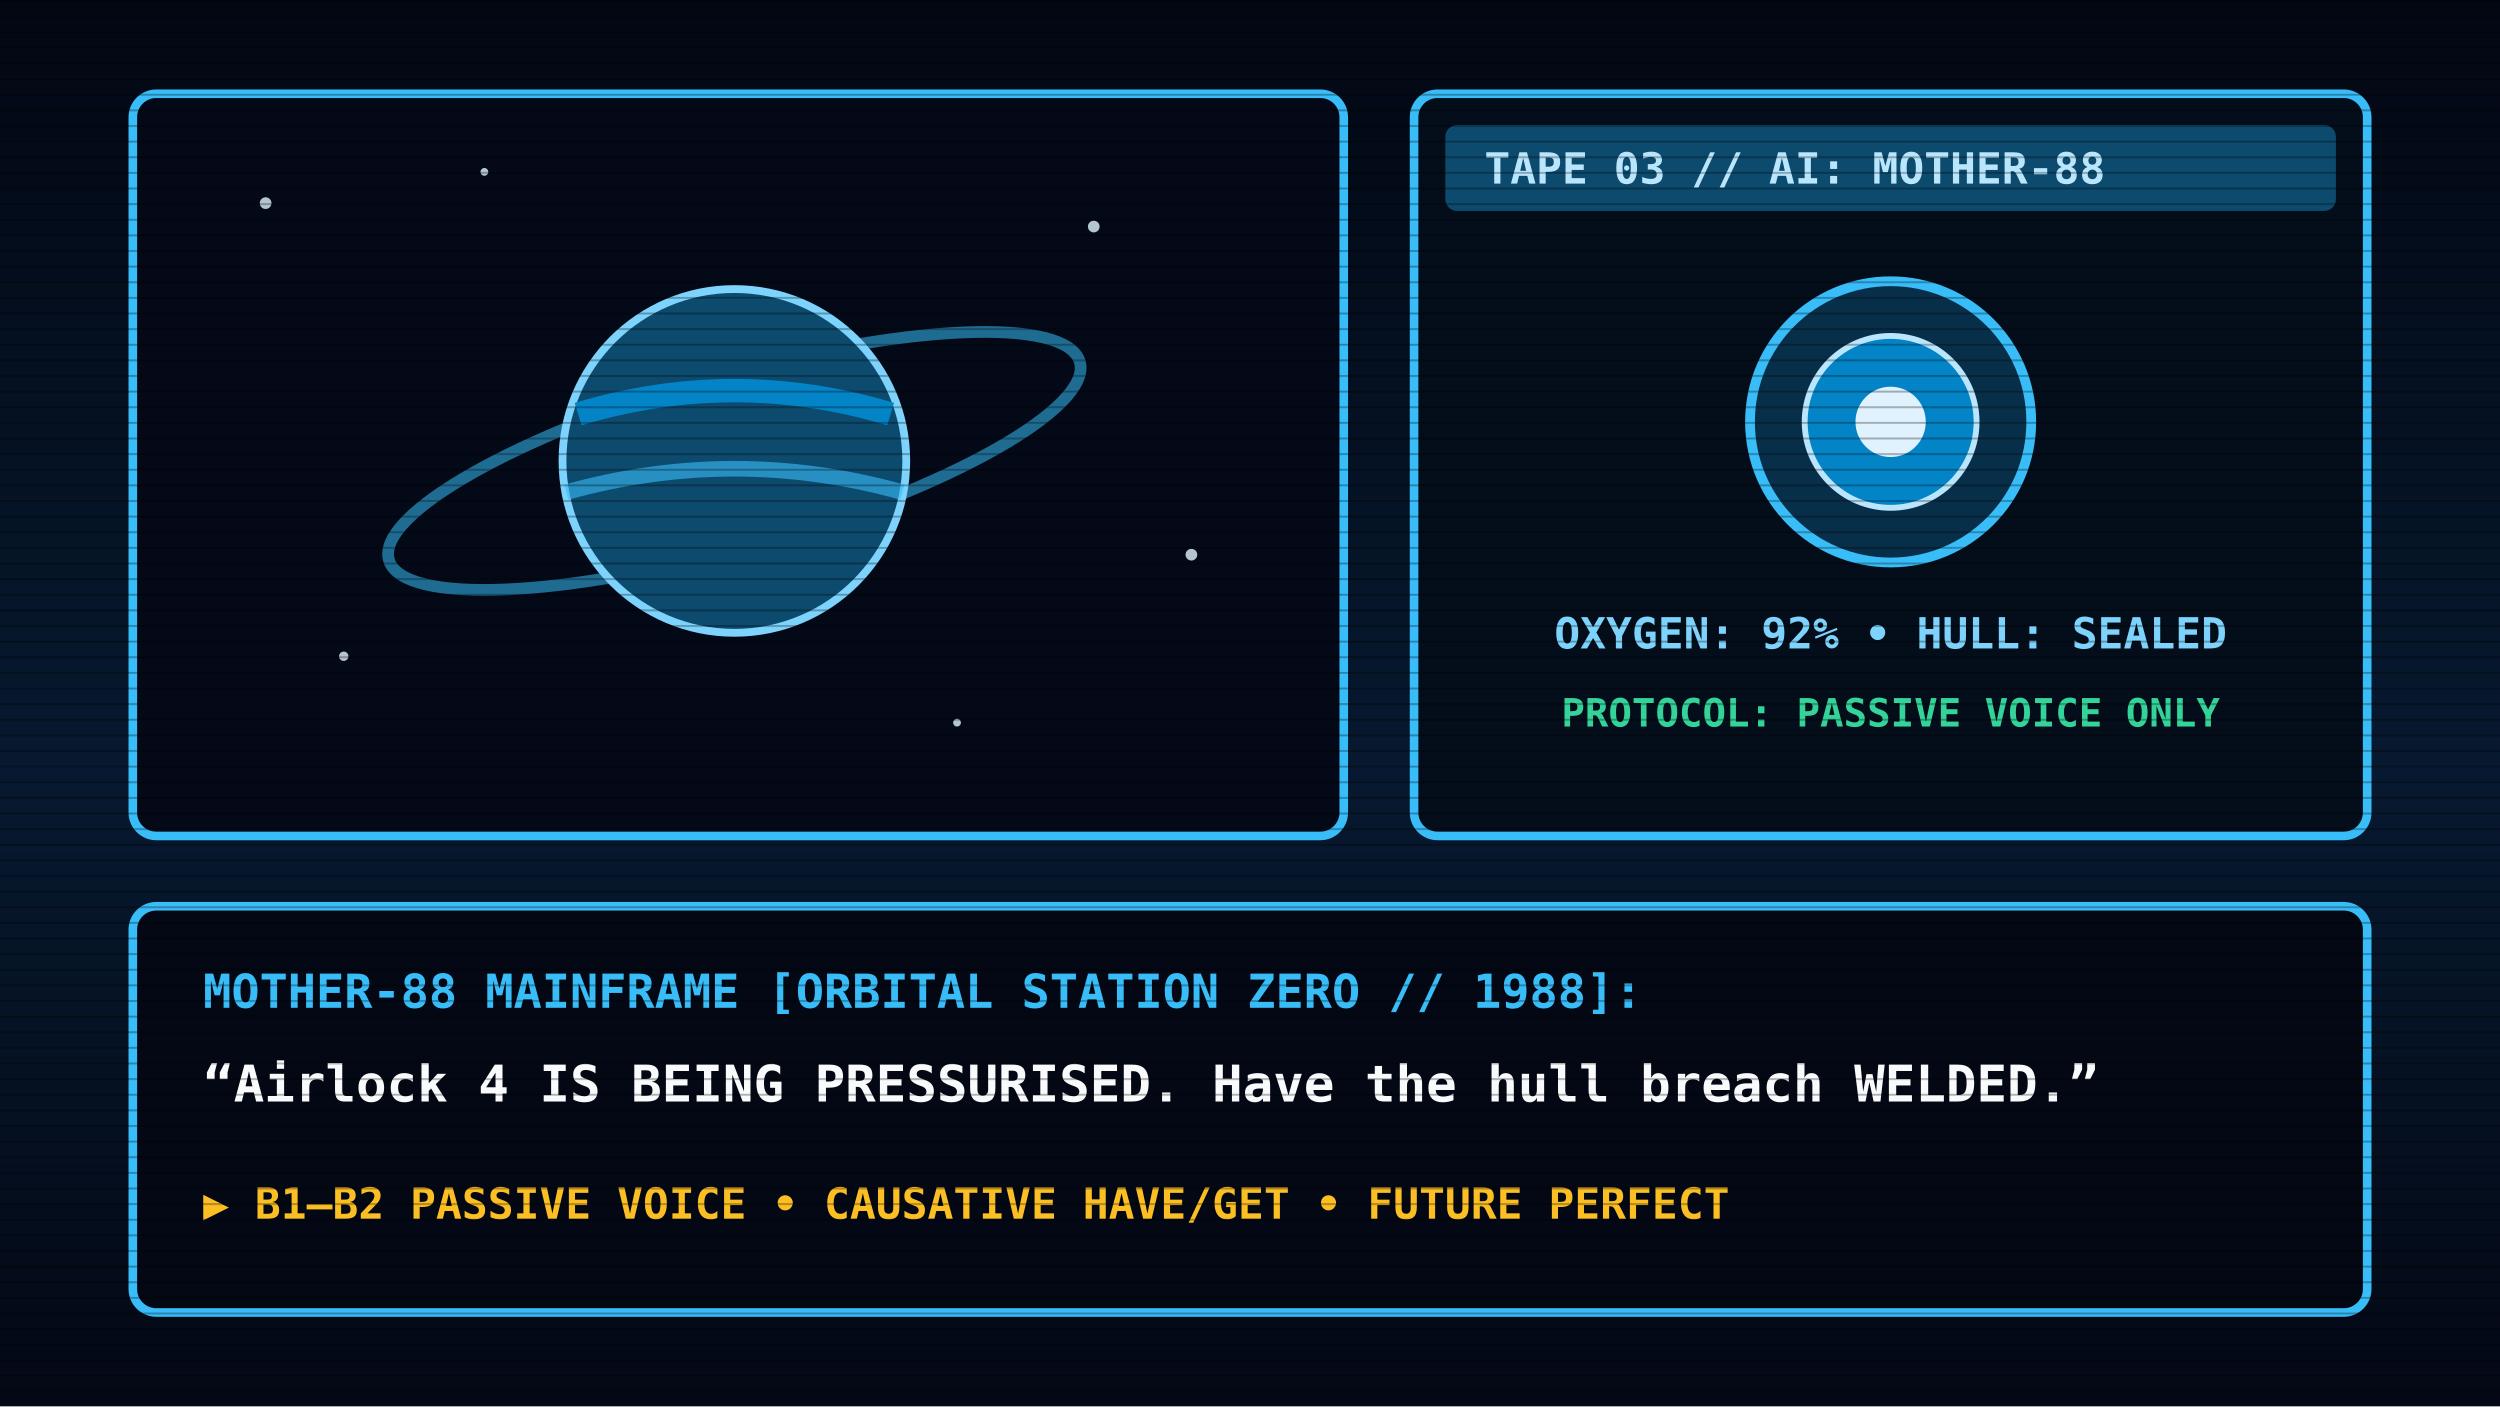
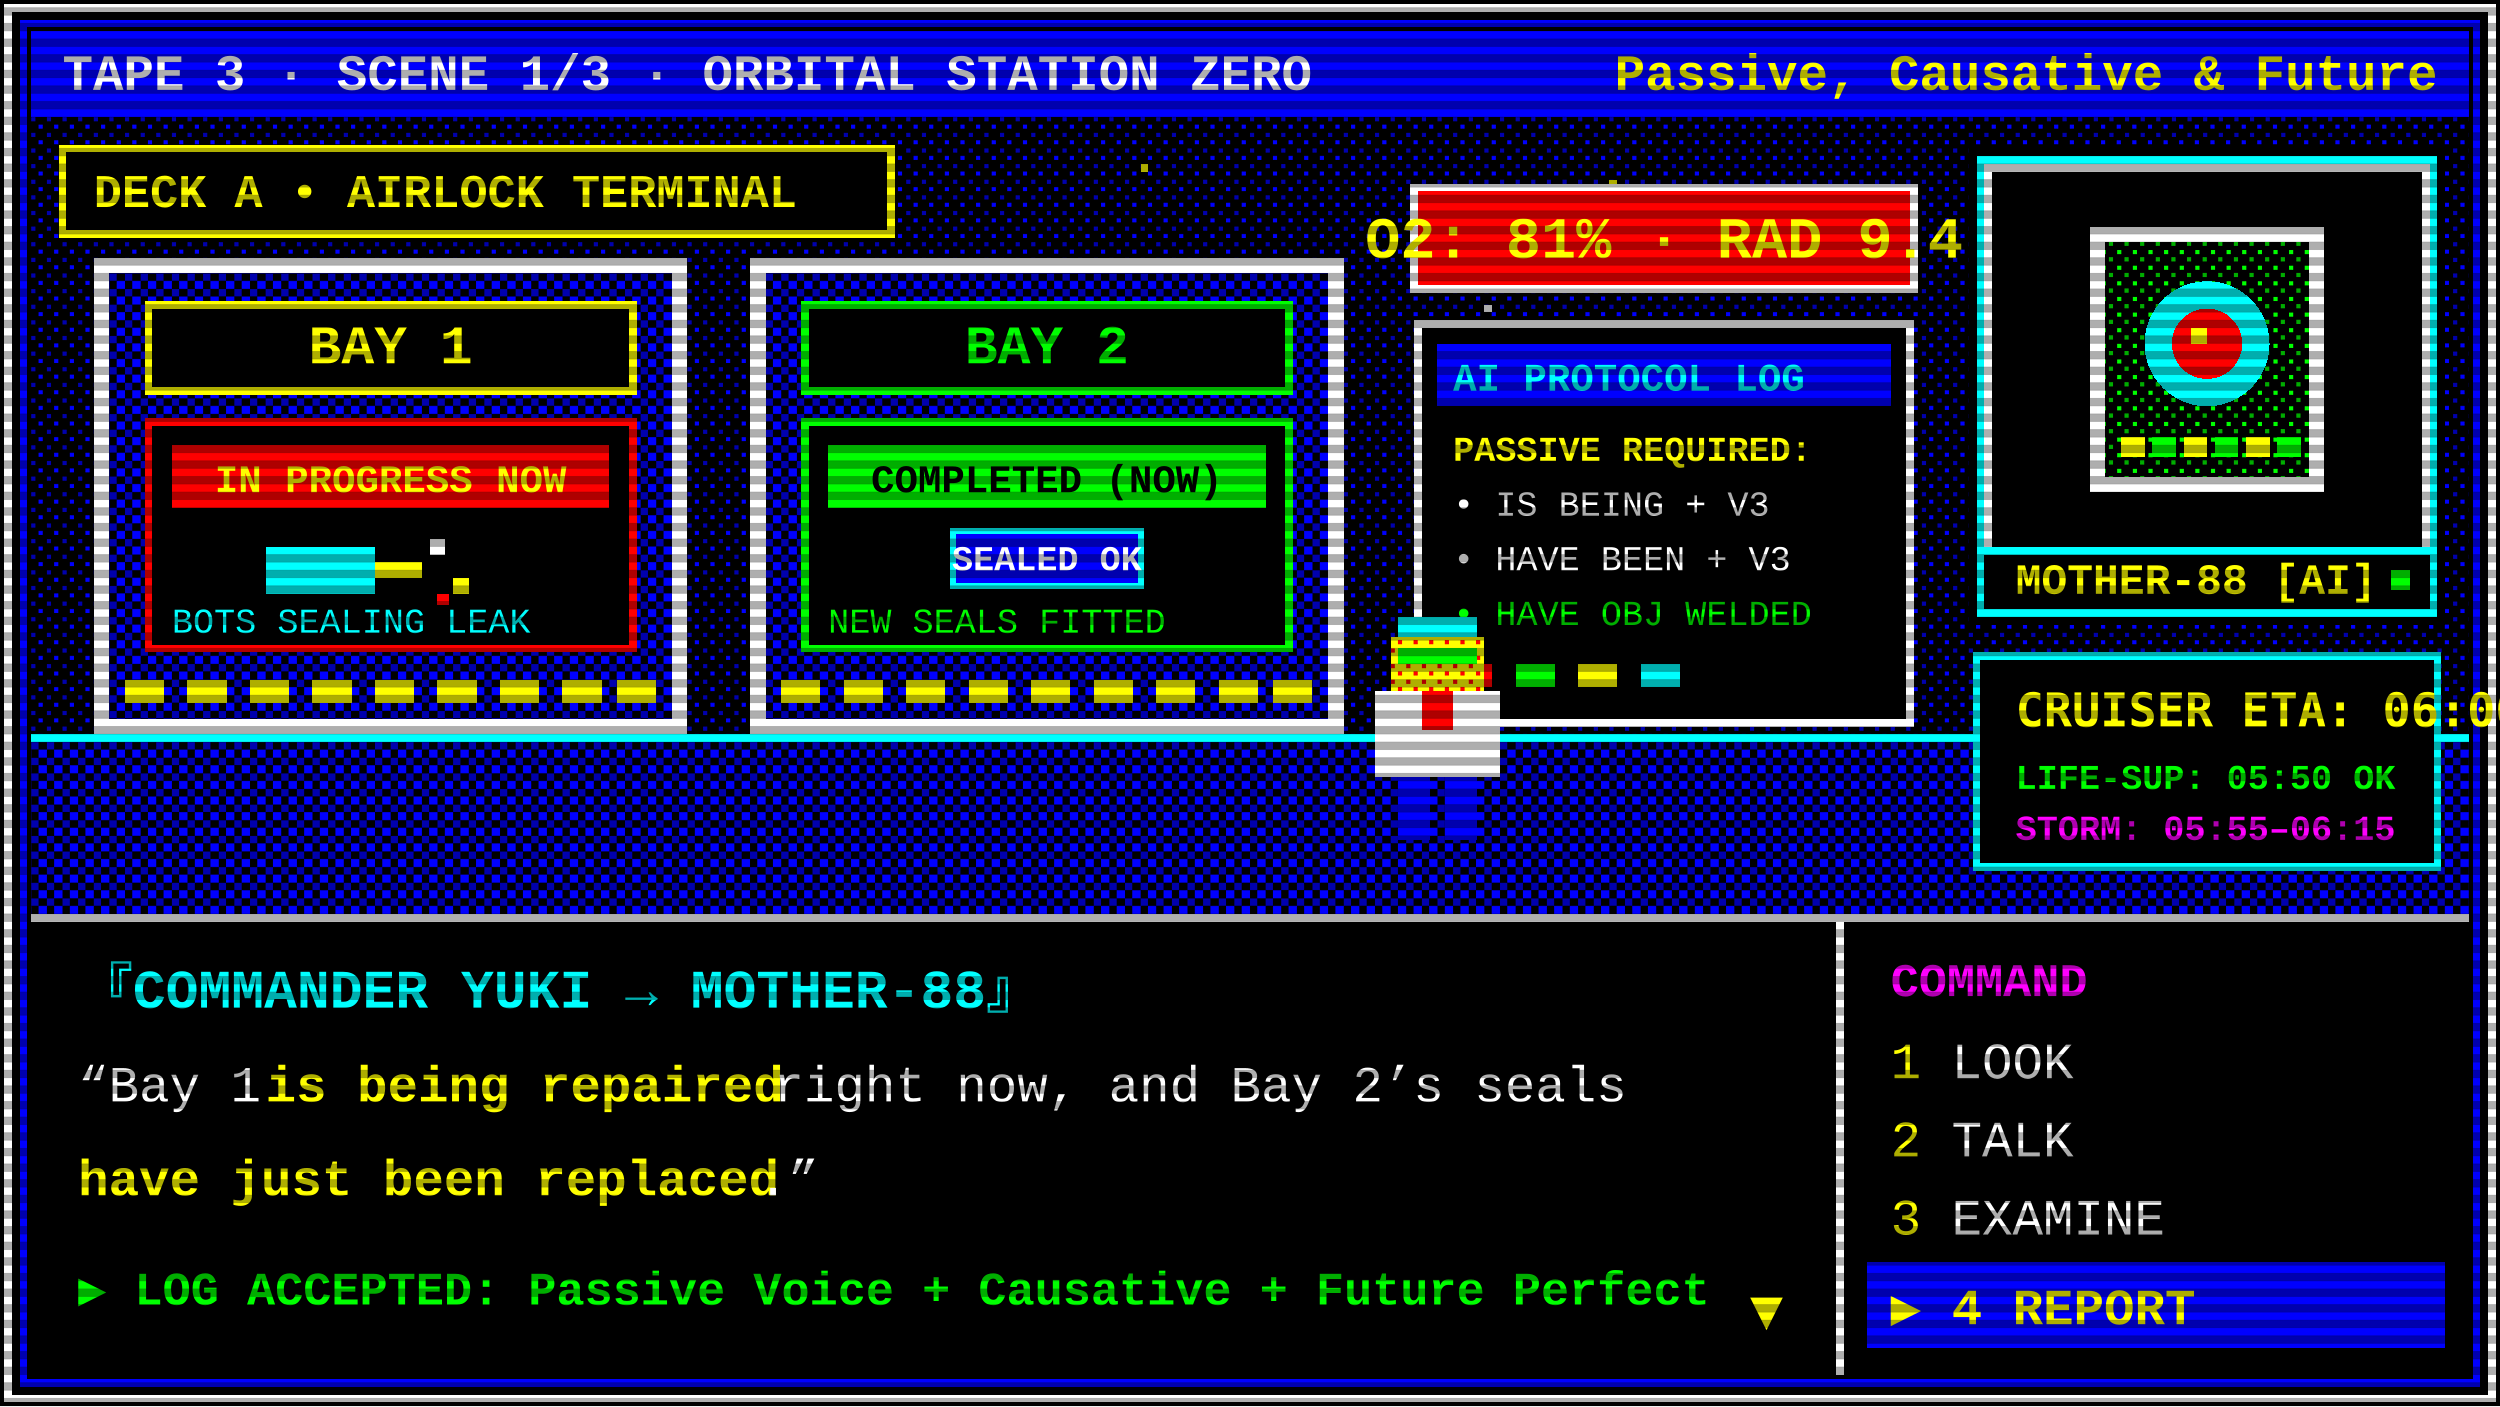
- <svg xmlns="http://www.w3.org/2000/svg" viewBox="0 0 640 360" width="640" height="360" fill="none">
+ <svg xmlns="http://www.w3.org/2000/svg" viewBox="0 0 640 360" width="640" height="360" shape-rendering="crispEdges">
  <defs>
-     <linearGradient id="spaceBg" x1="0" y1="0" x2="0" y2="360" gradientUnits="userSpaceOnUse">
-       <stop offset="0%" stop-color="#020712" />
-       <stop offset="55%" stop-color="#071930" />
-       <stop offset="100%" stop-color="#030814" />
-     </linearGradient>
-     <pattern id="crtLines3" width="4" height="4" patternUnits="userSpaceOnUse">
-       <line x1="0" y1="0" x2="4" y2="0" stroke="#000000" stroke-opacity="0.28" stroke-width="1" />
+     <pattern id="ditherSpace" width="4" height="4" patternUnits="userSpaceOnUse">
+       <rect width="4" height="4" fill="#000000" />
+       <rect x="0" y="0" width="1" height="1" fill="#0000ff" />
+       <rect x="2" y="2" width="1" height="1" fill="#0000ff" />
+     </pattern>
+     <pattern id="ditherDeck" width="4" height="4" patternUnits="userSpaceOnUse">
+       <rect width="4" height="4" fill="#000000" />
+       <rect x="0" y="0" width="2" height="2" fill="#0000ff" />
+       <rect x="2" y="2" width="2" height="2" fill="#0000ff" />
+     </pattern>
+     <pattern id="ditherAI" width="4" height="4" patternUnits="userSpaceOnUse">
+       <rect width="4" height="4" fill="#000000" />
+       <rect x="0" y="0" width="1" height="1" fill="#00ff00" />
+       <rect x="2" y="2" width="1" height="1" fill="#00ff00" />
+     </pattern>
+     <pattern id="ditherSkin3" width="4" height="4" patternUnits="userSpaceOnUse">
+       <rect width="4" height="4" fill="#ffff00" />
+       <rect x="0" y="0" width="1" height="1" fill="#ff0000" />
+       <rect x="2" y="2" width="1" height="1" fill="#ff0000" />
+     </pattern>
+     <pattern id="scanlines3" width="4" height="4" patternUnits="userSpaceOnUse">
+       <rect x="0" y="2" width="4" height="2" fill="#000000" fill-opacity="0.32" />
    </pattern>
  </defs>
-   <rect width="640" height="360" fill="url(#spaceBg)" />
-   <rect x="34" y="24" width="310" height="190" rx="6" fill="#030917" stroke="#38bdf8" stroke-width="2.2" />
-   <g fill="#e0f2fe" opacity="0.8">
-     <circle cx="68" cy="52" r="1.5" />
-     <circle cx="124" cy="44" r="1" />
-     <circle cx="280" cy="58" r="1.5" />
-     <circle cx="88" cy="168" r="1.2" />
-     <circle cx="305" cy="142" r="1.5" />
-     <circle cx="245" cy="185" r="1" />
+   <rect width="640" height="360" fill="#000000" />
+   <rect x="2" y="2" width="636" height="356" fill="none" stroke="#ffffff" stroke-width="2" />
+   <rect x="6" y="6" width="628" height="348" fill="none" stroke="#0000ff" stroke-width="2" />
+   <rect x="8" y="8" width="624" height="22" fill="#0000ff" />
+   <text x="16" y="23" fill="#ffffff" font-family="'DotGothic16', 'Courier New', monospace" font-size="13" font-weight="bold">TAPE 3 · SCENE 1/3 · ORBITAL STATION ZERO</text>
+   <text x="624" y="23" text-anchor="end" fill="#ffff00" font-family="'DotGothic16', 'Courier New', monospace" font-size="13" font-weight="bold">Passive, Causative &amp; Future</text>
+   <g transform="translate(0, 30)">
+     <rect x="8" y="0" width="624" height="158" fill="url(#ditherSpace)" />
+     <g fill="#ffffff">
+       <rect x="44" y="38" width="2" height="2" />
+       <rect x="112" y="20" width="2" height="2" />
+       <rect x="196" y="14" width="2" height="2" />
+       <rect x="364" y="18" width="2" height="2" />
+       <rect x="442" y="34" width="2" height="2" />
+       <rect x="380" y="48" width="2" height="2" />
+     </g>
+     <g fill="#ffff00">
+       <rect x="292" y="12" width="2" height="2" />
+       <rect x="412" y="16" width="2" height="2" />
+     </g>
+     <rect x="8" y="158" width="624" height="46" fill="url(#ditherDeck)" />
+     <rect x="8" y="158" width="624" height="2" fill="#00ffff" />
+     <rect x="16" y="8" width="212" height="22" fill="#000000" stroke="#ffff00" stroke-width="2" />
+     <text x="24" y="23" fill="#ffff00" font-family="'DotGothic16', 'Courier New', monospace" font-size="12" font-weight="bold">DECK A • AIRLOCK TERMINAL</text>
+     <g transform="translate(24, 36)">
+       <rect x="0" y="0" width="152" height="122" fill="#ffffff" />
+       <rect x="4" y="4" width="144" height="114" fill="url(#ditherDeck)" />
+       <g fill="#ffff00">
+         <rect x="8" y="108" width="10" height="6" />
+         <rect x="24" y="108" width="10" height="6" />
+         <rect x="40" y="108" width="10" height="6" />
+         <rect x="56" y="108" width="10" height="6" />
+         <rect x="72" y="108" width="10" height="6" />
+         <rect x="88" y="108" width="10" height="6" />
+         <rect x="104" y="108" width="10" height="6" />
+         <rect x="120" y="108" width="10" height="6" />
+         <rect x="134" y="108" width="10" height="6" />
+       </g>
+       <rect x="14" y="12" width="124" height="22" fill="#000000" stroke="#ffff00" stroke-width="2" />
+       <text x="76" y="27" text-anchor="middle" fill="#ffff00" font-family="'DotGothic16', 'Courier New', monospace" font-size="14" font-weight="bold">BAY 1</text>
+       <rect x="14" y="42" width="124" height="58" fill="#000000" stroke="#ff0000" stroke-width="2" />
+       <rect x="20" y="48" width="112" height="16" fill="#ff0000" />
+       <text x="76" y="60" text-anchor="middle" fill="#ffff00" font-family="'Courier New', monospace" font-size="10" font-weight="bold">IN PROGRESS NOW</text>
+       <rect x="44" y="74" width="28" height="12" fill="#00ffff" />
+       <rect x="72" y="78" width="12" height="4" fill="#ffff00" />
+       <rect x="86" y="72" width="4" height="4" fill="#ffffff" />
+       <rect x="92" y="82" width="4" height="4" fill="#ffff00" />
+       <rect x="88" y="86" width="3" height="3" fill="#ff0000" />
+       <text x="20" y="96" fill="#00ffff" font-family="'Courier New', monospace" font-size="9">BOTS SEALING LEAK</text>
+     </g>
+     <g transform="translate(192, 36)">
+       <rect x="0" y="0" width="152" height="122" fill="#ffffff" />
+       <rect x="4" y="4" width="144" height="114" fill="url(#ditherDeck)" />
+       <g fill="#ffff00">
+         <rect x="8" y="108" width="10" height="6" />
+         <rect x="24" y="108" width="10" height="6" />
+         <rect x="40" y="108" width="10" height="6" />
+         <rect x="56" y="108" width="10" height="6" />
+         <rect x="72" y="108" width="10" height="6" />
+         <rect x="88" y="108" width="10" height="6" />
+         <rect x="104" y="108" width="10" height="6" />
+         <rect x="120" y="108" width="10" height="6" />
+         <rect x="134" y="108" width="10" height="6" />
+       </g>
+       <rect x="14" y="12" width="124" height="22" fill="#000000" stroke="#00ff00" stroke-width="2" />
+       <text x="76" y="27" text-anchor="middle" fill="#00ff00" font-family="'DotGothic16', 'Courier New', monospace" font-size="14" font-weight="bold">BAY 2</text>
+       <rect x="14" y="42" width="124" height="58" fill="#000000" stroke="#00ff00" stroke-width="2" />
+       <rect x="20" y="48" width="112" height="16" fill="#00ff00" />
+       <text x="76" y="60" text-anchor="middle" fill="#000000" font-family="'Courier New', monospace" font-size="10" font-weight="bold">COMPLETED (NOW)</text>
+       <rect x="52" y="70" width="48" height="14" fill="#0000ff" stroke="#00ffff" stroke-width="1.5" />
+       <text x="76" y="80" text-anchor="middle" fill="#ffffff" font-family="'Courier New', monospace" font-size="9" font-weight="bold">SEALED OK</text>
+       <text x="20" y="96" fill="#00ff00" font-family="'Courier New', monospace" font-size="9">NEW SEALS FITTED</text>
+     </g>
+     <g transform="translate(362, 18)">
+       <rect x="0" y="0" width="128" height="26" fill="#ff0000" stroke="#ffffff" stroke-width="2" />
+       <text x="64" y="18" text-anchor="middle" fill="#ffff00" font-family="'DotGothic16', 'Courier New', monospace" font-size="15" font-weight="bold">O2: 81% · RAD 9.4</text>
+       <rect x="0" y="34" width="128" height="104" fill="#ffffff" />
+       <rect x="2" y="36" width="124" height="100" fill="#000000" />
+       <rect x="6" y="40" width="116" height="16" fill="#0000ff" />
+       <text x="10" y="52" fill="#00ffff" font-family="'Courier New', monospace" font-size="10" font-weight="bold">AI PROTOCOL LOG</text>
+       <text x="10" y="70" fill="#ffff00" font-family="'Courier New', monospace" font-size="9" font-weight="bold">PASSIVE REQUIRED:</text>
+       <text x="10" y="84" fill="#ffffff" font-family="'Courier New', monospace" font-size="9">• IS BEING + V3</text>
+       <text x="10" y="98" fill="#ffffff" font-family="'Courier New', monospace" font-size="9">• HAVE BEEN + V3</text>
+       <text x="10" y="112" fill="#00ff00" font-family="'Courier New', monospace" font-size="9">• HAVE OBJ WELDED</text>
+       <rect x="10" y="122" width="10" height="6" fill="#ff0000" />
+       <rect x="26" y="122" width="10" height="6" fill="#00ff00" />
+       <rect x="42" y="122" width="10" height="6" fill="#ffff00" />
+       <rect x="58" y="122" width="10" height="6" fill="#00ffff" />
+     </g>
+     <g transform="translate(356, 128)">
+       <rect x="2" y="0" width="20" height="6" fill="#00ffff" />
+       <rect x="0" y="5" width="24" height="14" fill="url(#ditherSkin3)" />
+       <rect x="2" y="8" width="20" height="4" fill="#00ff00" />
+       <rect x="-4" y="19" width="32" height="22" fill="#ffffff" />
+       <rect x="8" y="19" width="8" height="10" fill="#ff0000" />
+       <rect x="2" y="41" width="8" height="16" fill="#0000ff" />
+       <rect x="14" y="41" width="8" height="16" fill="#0000ff" />
+     </g>
+     <g transform="translate(506, 10)">
+       <rect x="-2" y="-2" width="122" height="122" fill="#000000" />
+       <rect x="0" y="0" width="118" height="118" fill="#00ffff" />
+       <rect x="2" y="2" width="114" height="114" fill="#ffffff" />
+       <rect x="4" y="4" width="110" height="96" fill="#000000" />
+       <rect x="29" y="18" width="60" height="68" fill="#ffffff" />
+       <rect x="33" y="22" width="52" height="60" fill="url(#ditherAI)" />
+       <circle cx="59" cy="48" r="16" fill="#00ffff" />
+       <circle cx="59" cy="48" r="9" fill="#ff0000" />
+       <rect x="55" y="44" width="4" height="4" fill="#ffff00" />
+       <rect x="37" y="72" width="6" height="5" fill="#ffff00" />
+       <rect x="45" y="72" width="6" height="5" fill="#00ff00" />
+       <rect x="53" y="72" width="6" height="5" fill="#ffff00" />
+       <rect x="61" y="72" width="6" height="5" fill="#00ff00" />
+       <rect x="69" y="72" width="6" height="5" fill="#ffff00" />
+       <rect x="77" y="72" width="6" height="5" fill="#00ff00" />
+       <rect x="2" y="100" width="114" height="16" fill="#000000" />
+       <rect x="2" y="100" width="114" height="2" fill="#00ffff" />
+       <text x="10" y="112" fill="#ffff00" font-family="'DotGothic16', 'Courier New', monospace" font-size="11" font-weight="bold">MOTHER-88 [AI]</text>
+       <rect x="106" y="106" width="5" height="5" fill="#00ff00" />
+     </g>
+     <g transform="translate(506, 138)">
+       <rect x="0" y="0" width="118" height="54" fill="#000000" stroke="#00ffff" stroke-width="2" />
+       <text x="10" y="18" fill="#ffff00" font-family="'DotGothic16', monospace" font-size="12" font-weight="bold">CRUISER ETA: 06:00</text>
+       <text x="10" y="34" fill="#00ff00" font-family="'Courier New', monospace" font-size="9" font-weight="bold">LIFE-SUP: 05:50 OK</text>
+       <text x="10" y="47" fill="#ff00ff" font-family="'Courier New', monospace" font-size="9" font-weight="bold">STORM: 05:55–06:15</text>
+     </g>
  </g>
-   <g transform="translate(188, 118)">
-     <ellipse cx="0" cy="0" rx="92" ry="22" stroke="#38bdf8" stroke-width="3" stroke-opacity="0.55" transform="rotate(-16)" />
-     <circle cx="0" cy="0" r="44" fill="#0c4a6e" stroke="#7dd3fc" stroke-width="2" />
-     <path d="M-40 -12 Q0 -24 40 -12" stroke="#0284c7" stroke-width="6" fill="none" />
-     <path d="M-43 8 Q0 -4 43 8" stroke="#38bdf8" stroke-width="4" fill="none" opacity="0.6" />
-   </g>
-   <rect x="362" y="24" width="244" height="190" rx="6" fill="#040d1a" stroke="#38bdf8" stroke-width="2.2" />
-   <rect x="370" y="32" width="228" height="22" rx="3" fill="#0c4a6e" />
-   <text x="380" y="47" fill="#bae6fd" font-family="monospace, sans-serif" font-size="11" font-weight="900">TAPE 03 // AI: MOTHER-88</text>
-   <circle cx="484" cy="108" r="36" fill="#082f49" stroke="#38bdf8" stroke-width="2.5" />
-   <circle cx="484" cy="108" r="22" fill="#0284c7" stroke="#bae6fd" stroke-width="1.5" />
-   <circle cx="484" cy="108" r="9" fill="#e0f2fe" />
-   <text x="484" y="166" text-anchor="middle" fill="#7dd3fc" font-family="monospace, sans-serif" font-size="11" font-weight="900">OXYGEN: 92% • HULL: SEALED</text>
-   <text x="484" y="186" text-anchor="middle" fill="#34d399" font-family="monospace, sans-serif" font-size="10" font-weight="800">PROTOCOL: PASSIVE VOICE ONLY</text>
-   <rect x="34" y="232" width="572" height="104" rx="6" fill="#030814" stroke="#38bdf8" stroke-width="2.2" />
-   <text x="52" y="258" fill="#38bdf8" font-family="monospace, sans-serif" font-size="12" font-weight="900">MOTHER-88 MAINFRAME [ORBITAL STATION ZERO // 1988]:</text>
-   <text x="52" y="282" fill="#f8fafc" font-family="monospace, sans-serif" font-size="13" font-weight="700">“Airlock 4 IS BEING PRESSURISED. Have the hull breach WELDED.”</text>
-   <text x="52" y="312" fill="#fbbf24" font-family="monospace, sans-serif" font-size="11" font-weight="800">▶ B1–B2 PASSIVE VOICE • CAUSATIVE HAVE/GET • FUTURE PERFECT</text>
-   <rect width="640" height="360" fill="url(#crtLines3)" pointer-events="none" />
+   <rect x="8" y="234" width="624" height="2" fill="#ffffff" />
+   <rect x="8" y="236" width="462" height="116" fill="#000000" />
+   <text x="20" y="258" fill="#00ffff" font-family="'DotGothic16', 'Courier New', monospace" font-size="14" font-weight="bold">『COMMANDER YUKI → MOTHER-88』</text>
+   <text x="20" y="282" fill="#ffffff" font-family="'DotGothic16', 'Courier New', monospace" font-size="13">“Bay 1 </text>
+   <text x="68" y="282" fill="#ffff00" font-family="'DotGothic16', 'Courier New', monospace" font-size="13" font-weight="bold">is being repaired</text>
+   <text x="198" y="282" fill="#ffffff" font-family="'DotGothic16', 'Courier New', monospace" font-size="13"> right now, and Bay 2’s seals</text>
+   <text x="20" y="306" fill="#ffff00" font-family="'DotGothic16', 'Courier New', monospace" font-size="13" font-weight="bold">have just been replaced</text>
+   <text x="194" y="306" fill="#ffffff" font-family="'DotGothic16', 'Courier New', monospace" font-size="13">.”</text>
+   <text x="20" y="334" fill="#00ff00" font-family="'DotGothic16', 'Courier New', monospace" font-size="12" font-weight="bold">▶ LOG ACCEPTED: Passive Voice + Causative + Future Perfect</text>
+   <text x="448" y="340" fill="#ffff00" font-family="monospace" font-size="14">▼</text>
+   <rect x="470" y="236" width="2" height="116" fill="#ffffff" />
+   <rect x="472" y="236" width="160" height="116" fill="#000000" />
+   <text x="484" y="255" fill="#ff00ff" font-family="'DotGothic16', 'Courier New', monospace" font-size="12" font-weight="bold">COMMAND</text>
+   <text x="484" y="276" fill="#ffffff" font-family="'DotGothic16', 'Courier New', monospace" font-size="13">
+     <tspan fill="#ffff00">1</tspan> LOOK</text>
+   <text x="484" y="296" fill="#ffffff" font-family="'DotGothic16', 'Courier New', monospace" font-size="13">
+     <tspan fill="#ffff00">2</tspan> TALK</text>
+   <text x="484" y="316" fill="#ffffff" font-family="'DotGothic16', 'Courier New', monospace" font-size="13">
+     <tspan fill="#ffff00">3</tspan> EXAMINE</text>
+   <rect x="478" y="323" width="148" height="22" fill="#0000ff" />
+   <text x="484" y="339" fill="#ffff00" font-family="'DotGothic16', 'Courier New', monospace" font-size="13" font-weight="bold">▶ 4 REPORT</text>
+   <rect width="640" height="360" fill="url(#scanlines3)" pointer-events="none" />
</svg>
